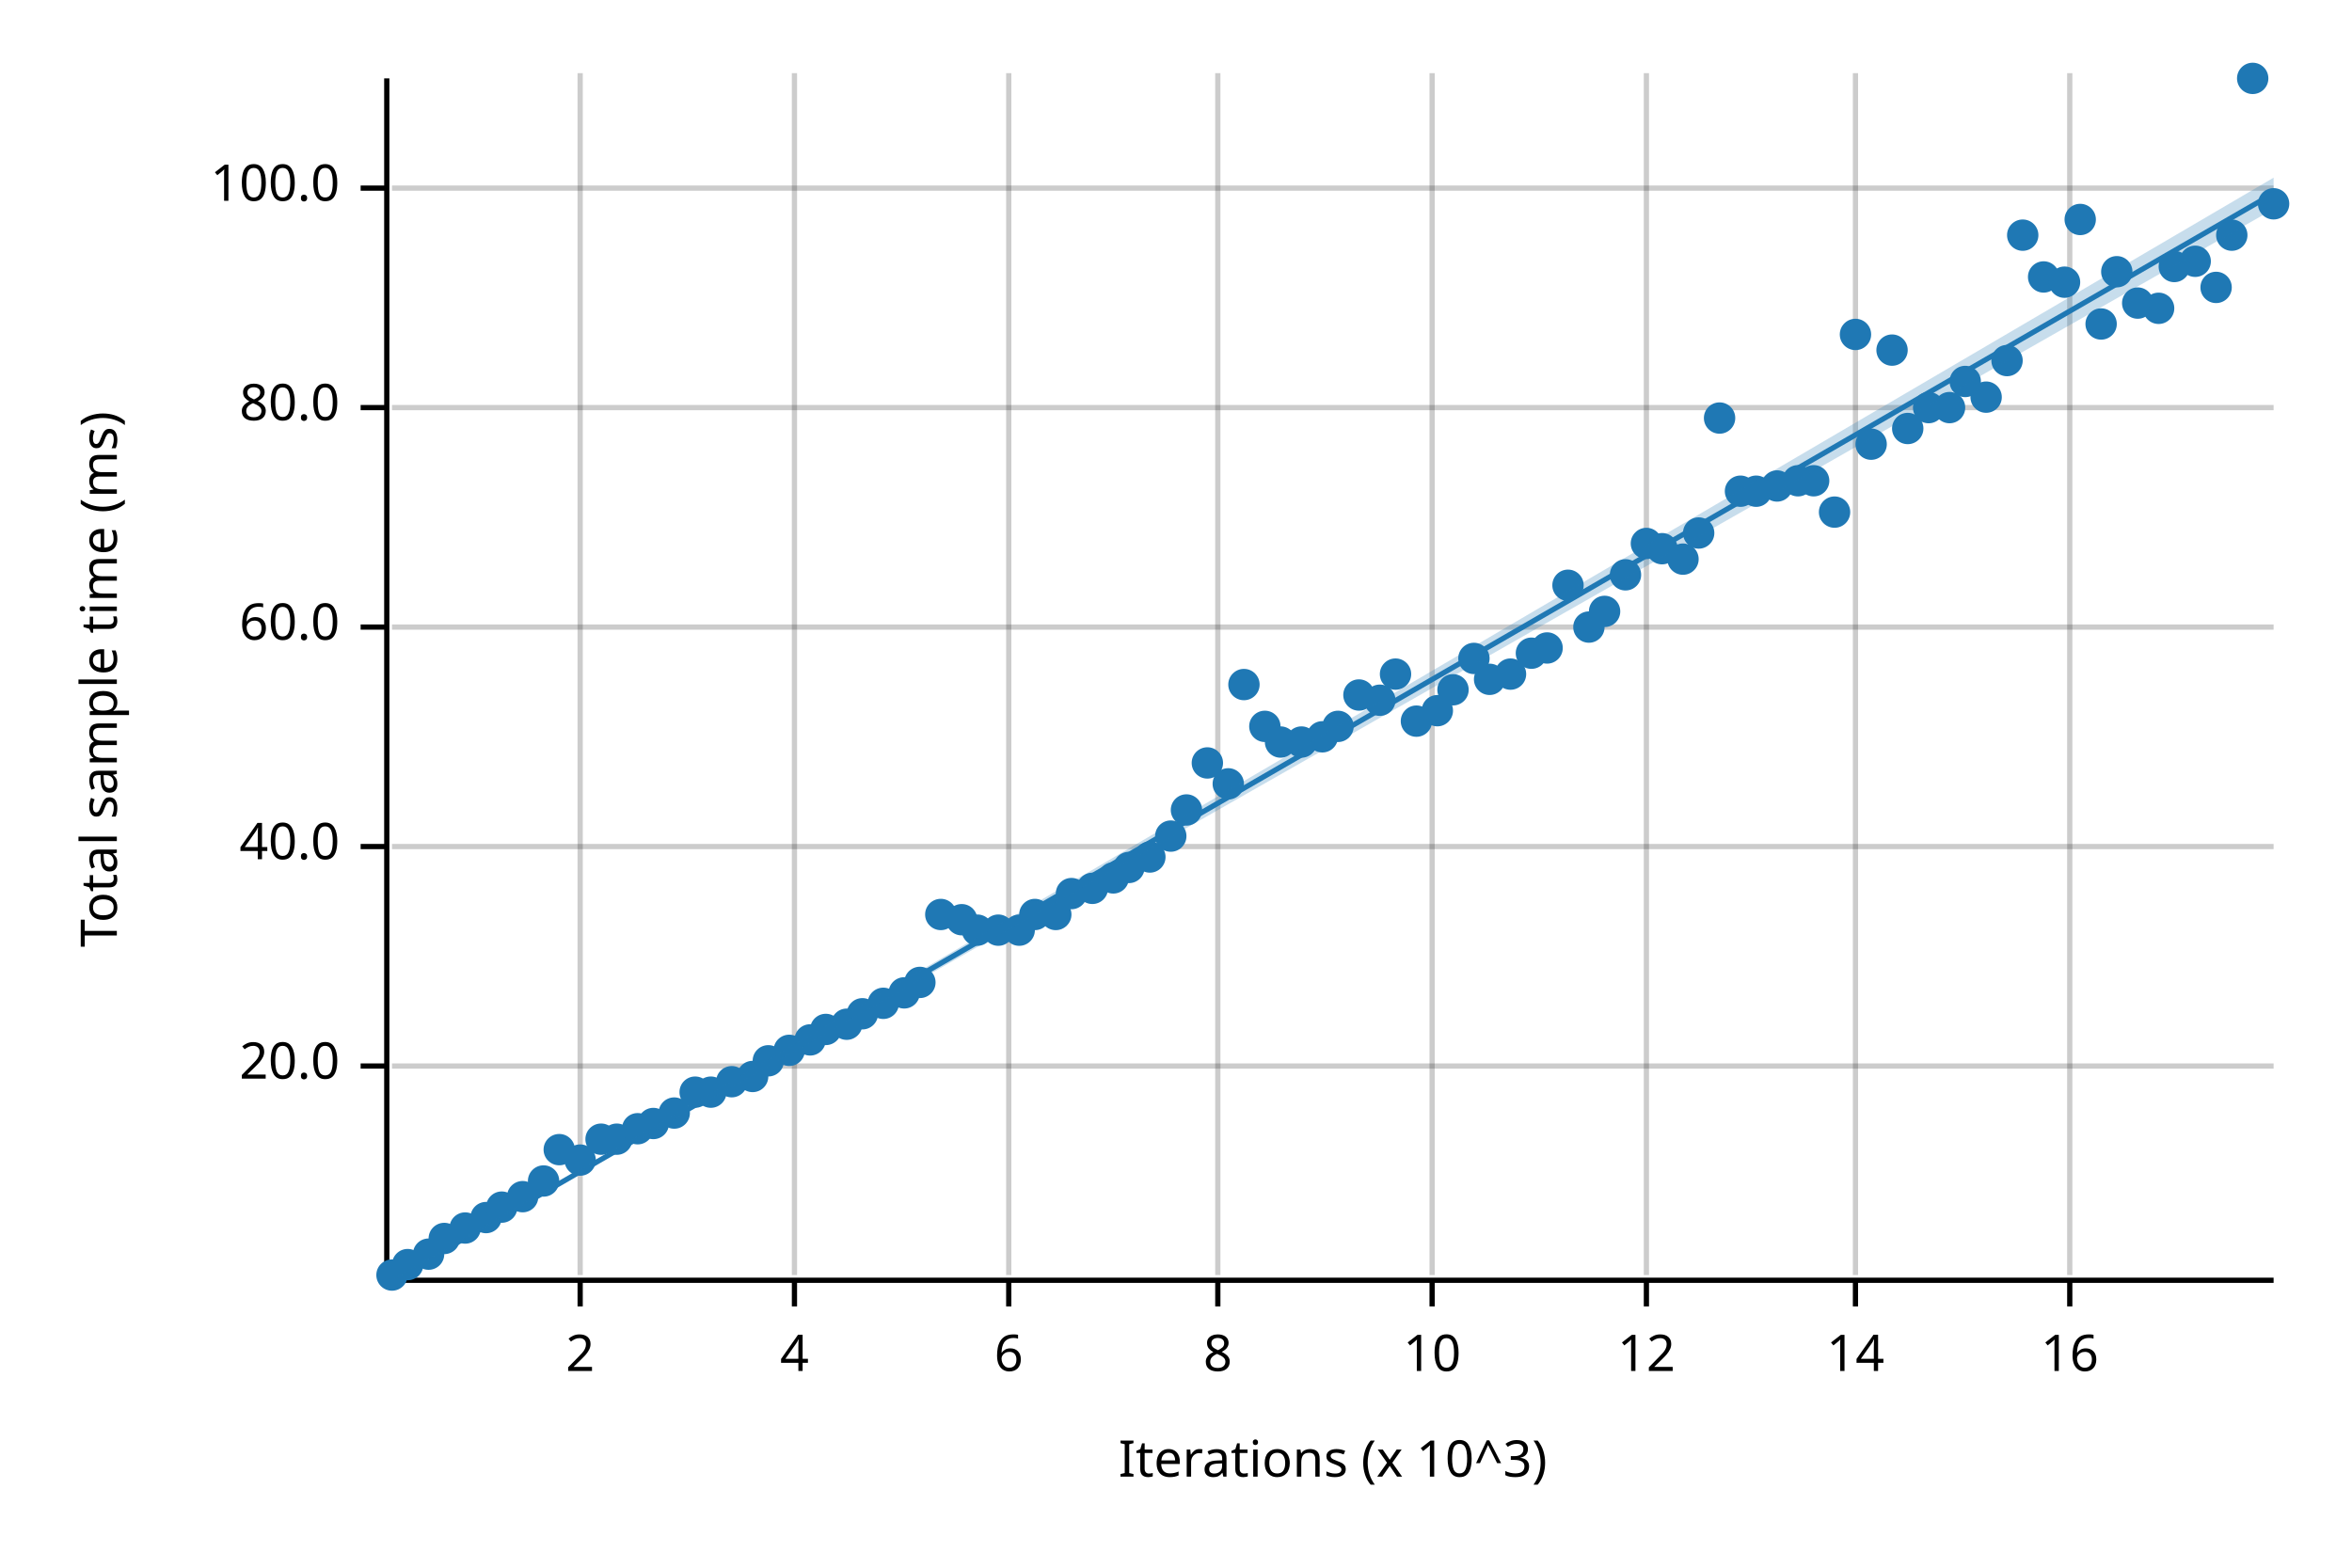
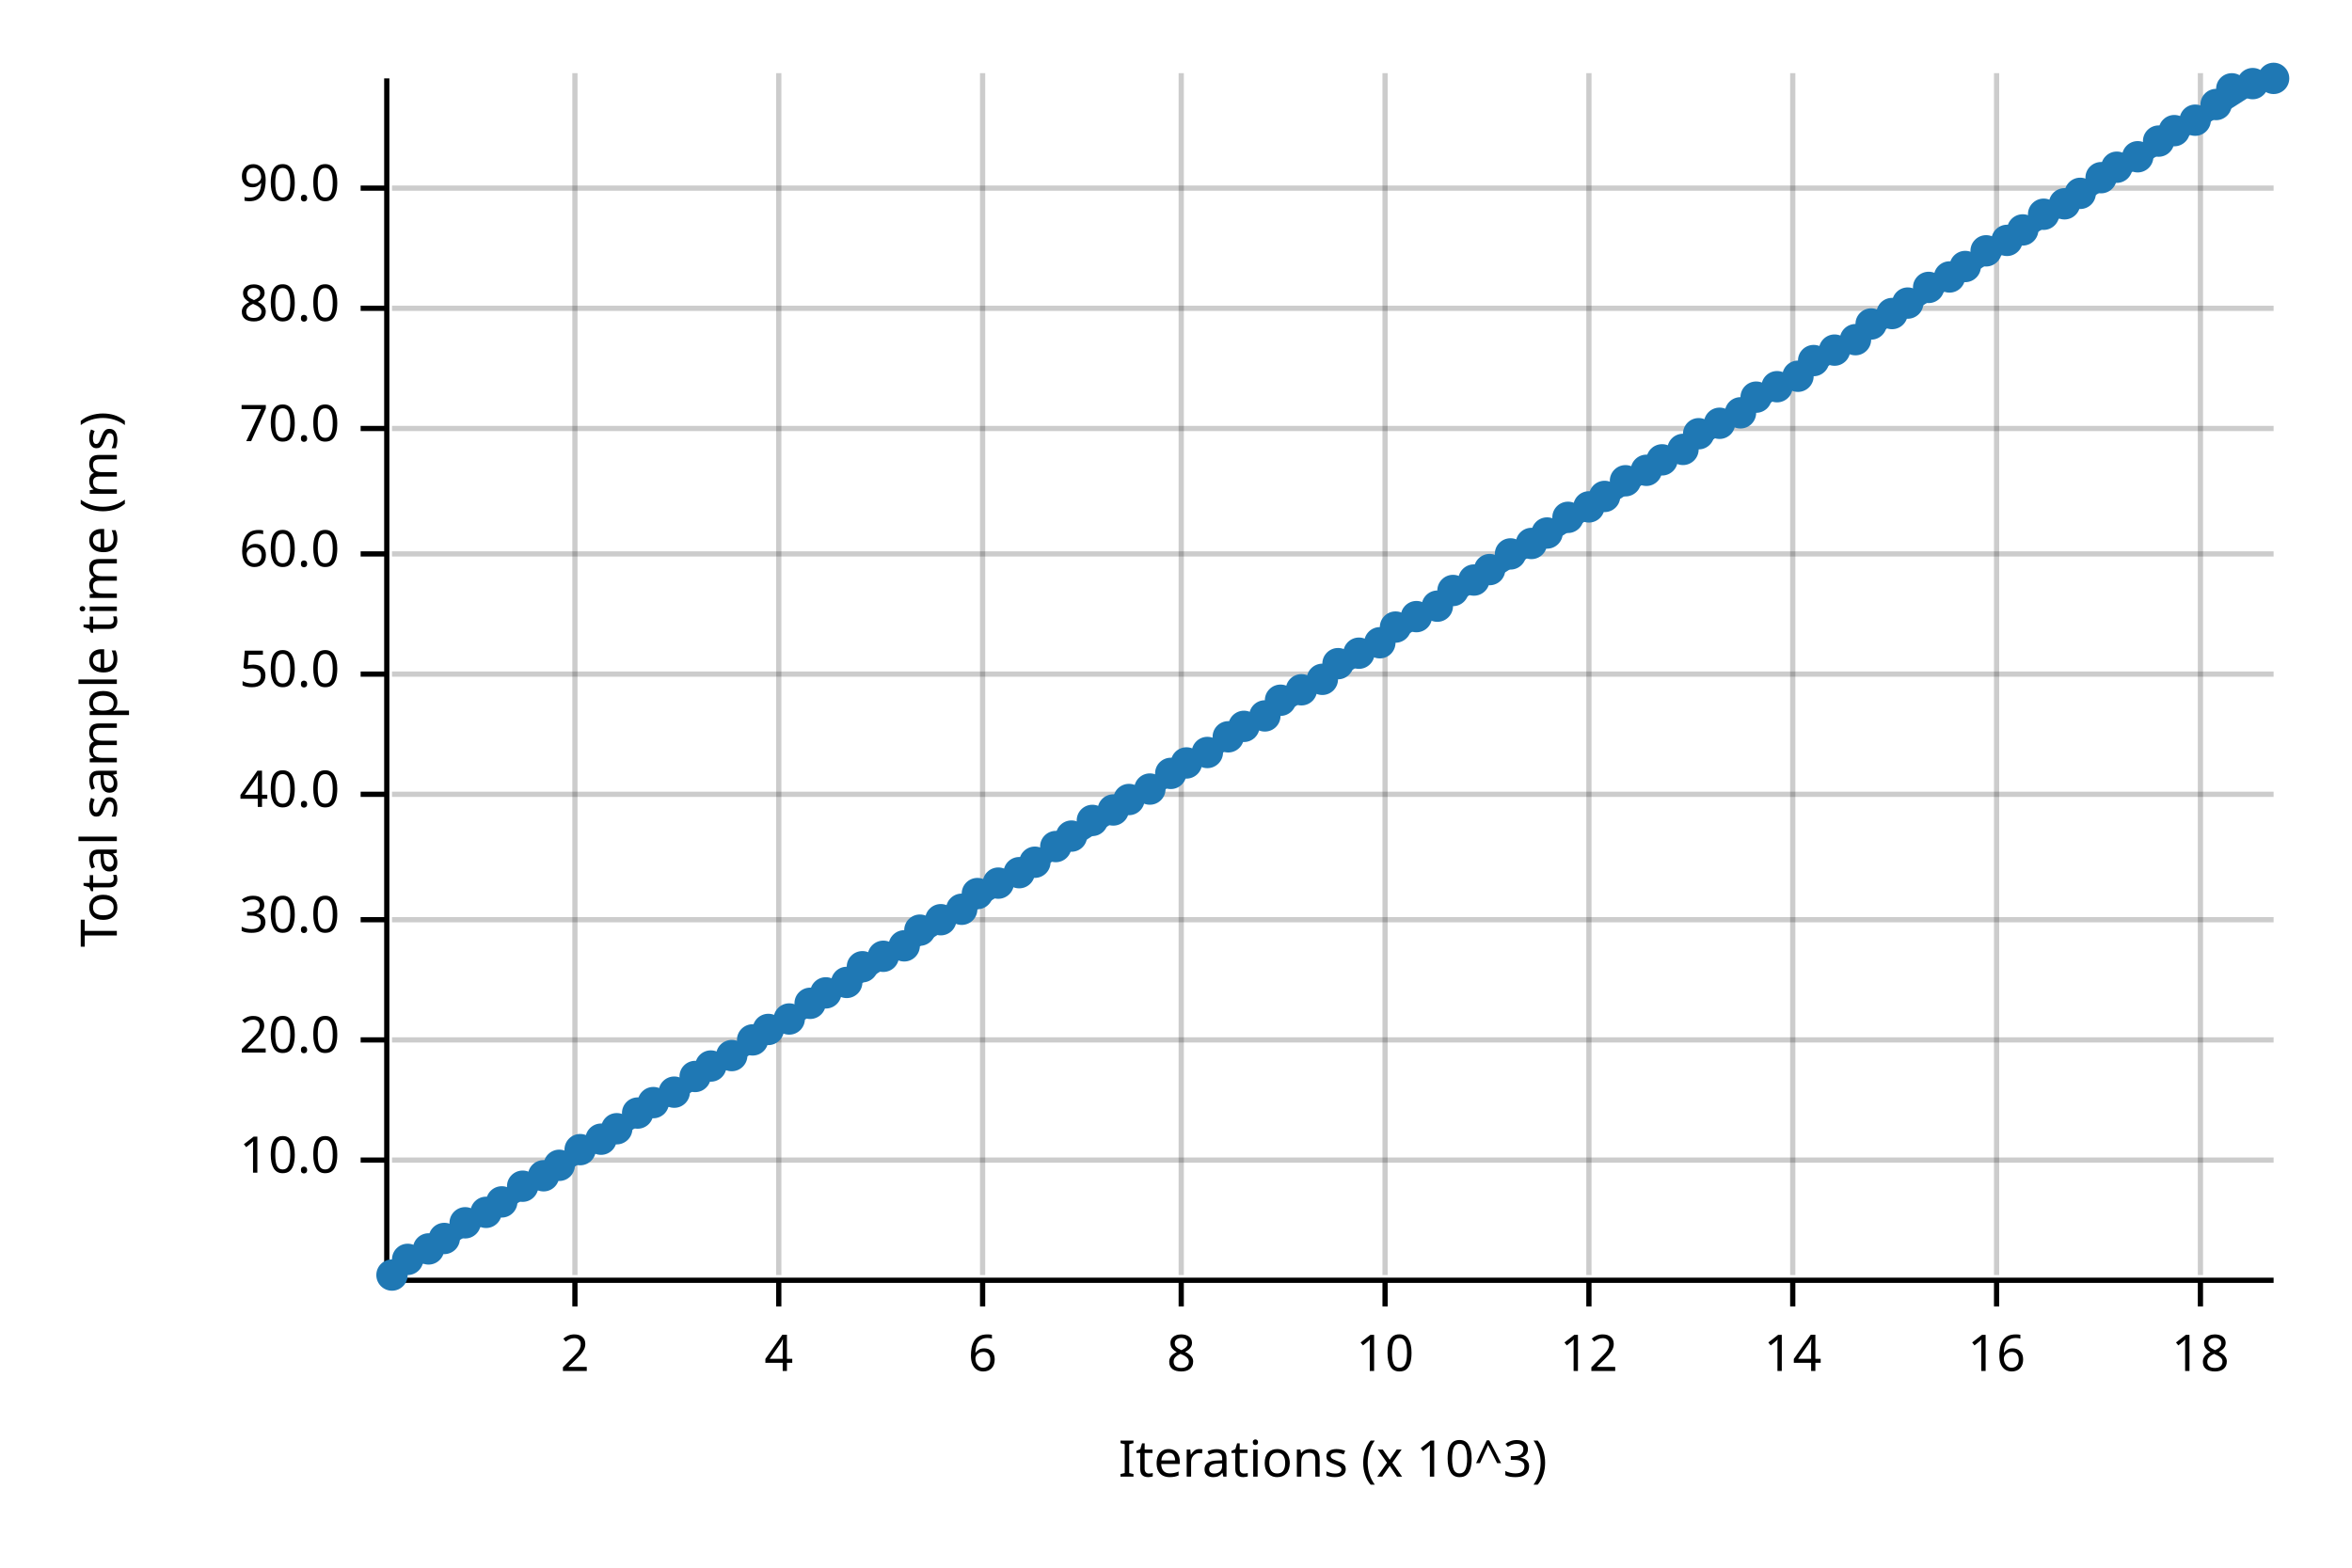
<svg xmlns="http://www.w3.org/2000/svg" width="450" height="300" viewBox="0 0 450 300">
  <text x="15" y="130" dy="0.76em" text-anchor="middle" font-family="sans-serif" font-size="9.677" opacity="1" fill="#000000" transform="rotate(270, 15, 130)">
Total sample time (ms)
</text>
  <text x="255" y="285" dy="-0.5ex" text-anchor="middle" font-family="sans-serif" font-size="9.677" opacity="1" fill="#000000">
Iterations (x 10^3)
</text>
-   <line opacity="0.2" stroke="#000000" stroke-width="1" x1="111" y1="244" x2="111" y2="14" />
-   <line opacity="0.2" stroke="#000000" stroke-width="1" x1="152" y1="244" x2="152" y2="14" />
-   <line opacity="0.2" stroke="#000000" stroke-width="1" x1="193" y1="244" x2="193" y2="14" />
-   <line opacity="0.2" stroke="#000000" stroke-width="1" x1="233" y1="244" x2="233" y2="14" />
-   <line opacity="0.2" stroke="#000000" stroke-width="1" x1="274" y1="244" x2="274" y2="14" />
-   <line opacity="0.2" stroke="#000000" stroke-width="1" x1="315" y1="244" x2="315" y2="14" />
-   <line opacity="0.2" stroke="#000000" stroke-width="1" x1="355" y1="244" x2="355" y2="14" />
-   <line opacity="0.2" stroke="#000000" stroke-width="1" x1="396" y1="244" x2="396" y2="14" />
-   <line opacity="0.2" stroke="#000000" stroke-width="1" x1="75" y1="204" x2="435" y2="204" />
-   <line opacity="0.2" stroke="#000000" stroke-width="1" x1="75" y1="162" x2="435" y2="162" />
-   <line opacity="0.2" stroke="#000000" stroke-width="1" x1="75" y1="120" x2="435" y2="120" />
-   <line opacity="0.2" stroke="#000000" stroke-width="1" x1="75" y1="78" x2="435" y2="78" />
+   <line opacity="0.2" stroke="#000000" stroke-width="1" x1="110" y1="244" x2="110" y2="14" />
+   <line opacity="0.2" stroke="#000000" stroke-width="1" x1="149" y1="244" x2="149" y2="14" />
+   <line opacity="0.2" stroke="#000000" stroke-width="1" x1="188" y1="244" x2="188" y2="14" />
+   <line opacity="0.2" stroke="#000000" stroke-width="1" x1="226" y1="244" x2="226" y2="14" />
+   <line opacity="0.2" stroke="#000000" stroke-width="1" x1="265" y1="244" x2="265" y2="14" />
+   <line opacity="0.2" stroke="#000000" stroke-width="1" x1="304" y1="244" x2="304" y2="14" />
+   <line opacity="0.2" stroke="#000000" stroke-width="1" x1="343" y1="244" x2="343" y2="14" />
+   <line opacity="0.2" stroke="#000000" stroke-width="1" x1="382" y1="244" x2="382" y2="14" />
+   <line opacity="0.2" stroke="#000000" stroke-width="1" x1="421" y1="244" x2="421" y2="14" />
+   <line opacity="0.2" stroke="#000000" stroke-width="1" x1="75" y1="222" x2="435" y2="222" />
+   <line opacity="0.2" stroke="#000000" stroke-width="1" x1="75" y1="199" x2="435" y2="199" />
+   <line opacity="0.2" stroke="#000000" stroke-width="1" x1="75" y1="176" x2="435" y2="176" />
+   <line opacity="0.2" stroke="#000000" stroke-width="1" x1="75" y1="152" x2="435" y2="152" />
+   <line opacity="0.2" stroke="#000000" stroke-width="1" x1="75" y1="129" x2="435" y2="129" />
+   <line opacity="0.2" stroke="#000000" stroke-width="1" x1="75" y1="106" x2="435" y2="106" />
+   <line opacity="0.2" stroke="#000000" stroke-width="1" x1="75" y1="82" x2="435" y2="82" />
+   <line opacity="0.2" stroke="#000000" stroke-width="1" x1="75" y1="59" x2="435" y2="59" />
  <line opacity="0.2" stroke="#000000" stroke-width="1" x1="75" y1="36" x2="435" y2="36" />
  <polyline fill="none" opacity="1" stroke="#000000" stroke-width="1" points="74,15 74,245 " />
-   <text x="65" y="204" dy="0.5ex" text-anchor="end" font-family="sans-serif" font-size="9.677" opacity="1" fill="#000000">
+   <text x="65" y="222" dy="0.5ex" text-anchor="end" font-family="sans-serif" font-size="9.677" opacity="1" fill="#000000">
+ 10.0
+ </text>
+   <polyline fill="none" opacity="1" stroke="#000000" stroke-width="1" points="69,222 74,222 " />
+   <text x="65" y="199" dy="0.5ex" text-anchor="end" font-family="sans-serif" font-size="9.677" opacity="1" fill="#000000">
20.0
</text>
-   <polyline fill="none" opacity="1" stroke="#000000" stroke-width="1" points="69,204 74,204 " />
-   <text x="65" y="162" dy="0.5ex" text-anchor="end" font-family="sans-serif" font-size="9.677" opacity="1" fill="#000000">
+   <polyline fill="none" opacity="1" stroke="#000000" stroke-width="1" points="69,199 74,199 " />
+   <text x="65" y="176" dy="0.5ex" text-anchor="end" font-family="sans-serif" font-size="9.677" opacity="1" fill="#000000">
+ 30.0
+ </text>
+   <polyline fill="none" opacity="1" stroke="#000000" stroke-width="1" points="69,176 74,176 " />
+   <text x="65" y="152" dy="0.5ex" text-anchor="end" font-family="sans-serif" font-size="9.677" opacity="1" fill="#000000">
40.0
</text>
-   <polyline fill="none" opacity="1" stroke="#000000" stroke-width="1" points="69,162 74,162 " />
-   <text x="65" y="120" dy="0.5ex" text-anchor="end" font-family="sans-serif" font-size="9.677" opacity="1" fill="#000000">
+   <polyline fill="none" opacity="1" stroke="#000000" stroke-width="1" points="69,152 74,152 " />
+   <text x="65" y="129" dy="0.5ex" text-anchor="end" font-family="sans-serif" font-size="9.677" opacity="1" fill="#000000">
+ 50.0
+ </text>
+   <polyline fill="none" opacity="1" stroke="#000000" stroke-width="1" points="69,129 74,129 " />
+   <text x="65" y="106" dy="0.5ex" text-anchor="end" font-family="sans-serif" font-size="9.677" opacity="1" fill="#000000">
60.0
</text>
-   <polyline fill="none" opacity="1" stroke="#000000" stroke-width="1" points="69,120 74,120 " />
-   <text x="65" y="78" dy="0.5ex" text-anchor="end" font-family="sans-serif" font-size="9.677" opacity="1" fill="#000000">
+   <polyline fill="none" opacity="1" stroke="#000000" stroke-width="1" points="69,106 74,106 " />
+   <text x="65" y="82" dy="0.5ex" text-anchor="end" font-family="sans-serif" font-size="9.677" opacity="1" fill="#000000">
+ 70.0
+ </text>
+   <polyline fill="none" opacity="1" stroke="#000000" stroke-width="1" points="69,82 74,82 " />
+   <text x="65" y="59" dy="0.5ex" text-anchor="end" font-family="sans-serif" font-size="9.677" opacity="1" fill="#000000">
80.0
</text>
-   <polyline fill="none" opacity="1" stroke="#000000" stroke-width="1" points="69,78 74,78 " />
+   <polyline fill="none" opacity="1" stroke="#000000" stroke-width="1" points="69,59 74,59 " />
  <text x="65" y="36" dy="0.5ex" text-anchor="end" font-family="sans-serif" font-size="9.677" opacity="1" fill="#000000">
- 100.0
+ 90.0
</text>
  <polyline fill="none" opacity="1" stroke="#000000" stroke-width="1" points="69,36 74,36 " />
  <polyline fill="none" opacity="1" stroke="#000000" stroke-width="1" points="75,245 435,245 " />
-   <text x="111" y="255" dy="0.76em" text-anchor="middle" font-family="sans-serif" font-size="9.677" opacity="1" fill="#000000">
+   <text x="110" y="255" dy="0.76em" text-anchor="middle" font-family="sans-serif" font-size="9.677" opacity="1" fill="#000000">
2
</text>
-   <polyline fill="none" opacity="1" stroke="#000000" stroke-width="1" points="111,245 111,250 " />
-   <text x="152" y="255" dy="0.76em" text-anchor="middle" font-family="sans-serif" font-size="9.677" opacity="1" fill="#000000">
+   <polyline fill="none" opacity="1" stroke="#000000" stroke-width="1" points="110,245 110,250 " />
+   <text x="149" y="255" dy="0.76em" text-anchor="middle" font-family="sans-serif" font-size="9.677" opacity="1" fill="#000000">
4
</text>
-   <polyline fill="none" opacity="1" stroke="#000000" stroke-width="1" points="152,245 152,250 " />
-   <text x="193" y="255" dy="0.76em" text-anchor="middle" font-family="sans-serif" font-size="9.677" opacity="1" fill="#000000">
+   <polyline fill="none" opacity="1" stroke="#000000" stroke-width="1" points="149,245 149,250 " />
+   <text x="188" y="255" dy="0.76em" text-anchor="middle" font-family="sans-serif" font-size="9.677" opacity="1" fill="#000000">
6
</text>
-   <polyline fill="none" opacity="1" stroke="#000000" stroke-width="1" points="193,245 193,250 " />
-   <text x="233" y="255" dy="0.76em" text-anchor="middle" font-family="sans-serif" font-size="9.677" opacity="1" fill="#000000">
+   <polyline fill="none" opacity="1" stroke="#000000" stroke-width="1" points="188,245 188,250 " />
+   <text x="226" y="255" dy="0.76em" text-anchor="middle" font-family="sans-serif" font-size="9.677" opacity="1" fill="#000000">
8
</text>
-   <polyline fill="none" opacity="1" stroke="#000000" stroke-width="1" points="233,245 233,250 " />
-   <text x="274" y="255" dy="0.76em" text-anchor="middle" font-family="sans-serif" font-size="9.677" opacity="1" fill="#000000">
+   <polyline fill="none" opacity="1" stroke="#000000" stroke-width="1" points="226,245 226,250 " />
+   <text x="265" y="255" dy="0.76em" text-anchor="middle" font-family="sans-serif" font-size="9.677" opacity="1" fill="#000000">
10
</text>
-   <polyline fill="none" opacity="1" stroke="#000000" stroke-width="1" points="274,245 274,250 " />
-   <text x="315" y="255" dy="0.76em" text-anchor="middle" font-family="sans-serif" font-size="9.677" opacity="1" fill="#000000">
+   <polyline fill="none" opacity="1" stroke="#000000" stroke-width="1" points="265,245 265,250 " />
+   <text x="304" y="255" dy="0.76em" text-anchor="middle" font-family="sans-serif" font-size="9.677" opacity="1" fill="#000000">
12
</text>
-   <polyline fill="none" opacity="1" stroke="#000000" stroke-width="1" points="315,245 315,250 " />
-   <text x="355" y="255" dy="0.76em" text-anchor="middle" font-family="sans-serif" font-size="9.677" opacity="1" fill="#000000">
+   <polyline fill="none" opacity="1" stroke="#000000" stroke-width="1" points="304,245 304,250 " />
+   <text x="343" y="255" dy="0.76em" text-anchor="middle" font-family="sans-serif" font-size="9.677" opacity="1" fill="#000000">
14
</text>
-   <polyline fill="none" opacity="1" stroke="#000000" stroke-width="1" points="355,245 355,250 " />
-   <text x="396" y="255" dy="0.76em" text-anchor="middle" font-family="sans-serif" font-size="9.677" opacity="1" fill="#000000">
+   <polyline fill="none" opacity="1" stroke="#000000" stroke-width="1" points="343,245 343,250 " />
+   <text x="382" y="255" dy="0.76em" text-anchor="middle" font-family="sans-serif" font-size="9.677" opacity="1" fill="#000000">
16
</text>
-   <polyline fill="none" opacity="1" stroke="#000000" stroke-width="1" points="396,245 396,250 " />
+   <polyline fill="none" opacity="1" stroke="#000000" stroke-width="1" points="382,245 382,250 " />
+   <text x="421" y="255" dy="0.76em" text-anchor="middle" font-family="sans-serif" font-size="9.677" opacity="1" fill="#000000">
+ 18
+ </text>
+   <polyline fill="none" opacity="1" stroke="#000000" stroke-width="1" points="421,245 421,250 " />
  <circle cx="75" cy="244" r="3" opacity="1" fill="#1F78B4" stroke="none" />
-   <circle cx="78" cy="242" r="3" opacity="1" fill="#1F78B4" stroke="none" />
-   <circle cx="82" cy="240" r="3" opacity="1" fill="#1F78B4" stroke="none" />
+   <circle cx="78" cy="241" r="3" opacity="1" fill="#1F78B4" stroke="none" />
+   <circle cx="82" cy="239" r="3" opacity="1" fill="#1F78B4" stroke="none" />
  <circle cx="85" cy="237" r="3" opacity="1" fill="#1F78B4" stroke="none" />
-   <circle cx="89" cy="235" r="3" opacity="1" fill="#1F78B4" stroke="none" />
-   <circle cx="93" cy="233" r="3" opacity="1" fill="#1F78B4" stroke="none" />
-   <circle cx="96" cy="231" r="3" opacity="1" fill="#1F78B4" stroke="none" />
-   <circle cx="100" cy="229" r="3" opacity="1" fill="#1F78B4" stroke="none" />
-   <circle cx="104" cy="226" r="3" opacity="1" fill="#1F78B4" stroke="none" />
-   <circle cx="107" cy="220" r="3" opacity="1" fill="#1F78B4" stroke="none" />
-   <circle cx="111" cy="222" r="3" opacity="1" fill="#1F78B4" stroke="none" />
+   <circle cx="89" cy="234" r="3" opacity="1" fill="#1F78B4" stroke="none" />
+   <circle cx="93" cy="232" r="3" opacity="1" fill="#1F78B4" stroke="none" />
+   <circle cx="96" cy="230" r="3" opacity="1" fill="#1F78B4" stroke="none" />
+   <circle cx="100" cy="227" r="3" opacity="1" fill="#1F78B4" stroke="none" />
+   <circle cx="104" cy="225" r="3" opacity="1" fill="#1F78B4" stroke="none" />
+   <circle cx="107" cy="223" r="3" opacity="1" fill="#1F78B4" stroke="none" />
+   <circle cx="111" cy="220" r="3" opacity="1" fill="#1F78B4" stroke="none" />
  <circle cx="115" cy="218" r="3" opacity="1" fill="#1F78B4" stroke="none" />
-   <circle cx="118" cy="218" r="3" opacity="1" fill="#1F78B4" stroke="none" />
-   <circle cx="122" cy="216" r="3" opacity="1" fill="#1F78B4" stroke="none" />
-   <circle cx="125" cy="215" r="3" opacity="1" fill="#1F78B4" stroke="none" />
-   <circle cx="129" cy="213" r="3" opacity="1" fill="#1F78B4" stroke="none" />
-   <circle cx="133" cy="209" r="3" opacity="1" fill="#1F78B4" stroke="none" />
-   <circle cx="136" cy="209" r="3" opacity="1" fill="#1F78B4" stroke="none" />
-   <circle cx="140" cy="207" r="3" opacity="1" fill="#1F78B4" stroke="none" />
-   <circle cx="144" cy="206" r="3" opacity="1" fill="#1F78B4" stroke="none" />
-   <circle cx="147" cy="203" r="3" opacity="1" fill="#1F78B4" stroke="none" />
-   <circle cx="151" cy="201" r="3" opacity="1" fill="#1F78B4" stroke="none" />
-   <circle cx="155" cy="199" r="3" opacity="1" fill="#1F78B4" stroke="none" />
-   <circle cx="158" cy="197" r="3" opacity="1" fill="#1F78B4" stroke="none" />
-   <circle cx="162" cy="196" r="3" opacity="1" fill="#1F78B4" stroke="none" />
-   <circle cx="165" cy="194" r="3" opacity="1" fill="#1F78B4" stroke="none" />
-   <circle cx="169" cy="192" r="3" opacity="1" fill="#1F78B4" stroke="none" />
-   <circle cx="173" cy="190" r="3" opacity="1" fill="#1F78B4" stroke="none" />
-   <circle cx="176" cy="188" r="3" opacity="1" fill="#1F78B4" stroke="none" />
-   <circle cx="180" cy="175" r="3" opacity="1" fill="#1F78B4" stroke="none" />
-   <circle cx="184" cy="176" r="3" opacity="1" fill="#1F78B4" stroke="none" />
-   <circle cx="187" cy="178" r="3" opacity="1" fill="#1F78B4" stroke="none" />
-   <circle cx="191" cy="178" r="3" opacity="1" fill="#1F78B4" stroke="none" />
-   <circle cx="195" cy="178" r="3" opacity="1" fill="#1F78B4" stroke="none" />
-   <circle cx="198" cy="175" r="3" opacity="1" fill="#1F78B4" stroke="none" />
-   <circle cx="202" cy="175" r="3" opacity="1" fill="#1F78B4" stroke="none" />
-   <circle cx="205" cy="171" r="3" opacity="1" fill="#1F78B4" stroke="none" />
-   <circle cx="209" cy="170" r="3" opacity="1" fill="#1F78B4" stroke="none" />
-   <circle cx="213" cy="168" r="3" opacity="1" fill="#1F78B4" stroke="none" />
-   <circle cx="216" cy="166" r="3" opacity="1" fill="#1F78B4" stroke="none" />
-   <circle cx="220" cy="164" r="3" opacity="1" fill="#1F78B4" stroke="none" />
-   <circle cx="224" cy="160" r="3" opacity="1" fill="#1F78B4" stroke="none" />
-   <circle cx="227" cy="155" r="3" opacity="1" fill="#1F78B4" stroke="none" />
-   <circle cx="231" cy="146" r="3" opacity="1" fill="#1F78B4" stroke="none" />
-   <circle cx="235" cy="150" r="3" opacity="1" fill="#1F78B4" stroke="none" />
-   <circle cx="238" cy="131" r="3" opacity="1" fill="#1F78B4" stroke="none" />
-   <circle cx="242" cy="139" r="3" opacity="1" fill="#1F78B4" stroke="none" />
-   <circle cx="245" cy="142" r="3" opacity="1" fill="#1F78B4" stroke="none" />
-   <circle cx="249" cy="142" r="3" opacity="1" fill="#1F78B4" stroke="none" />
-   <circle cx="253" cy="141" r="3" opacity="1" fill="#1F78B4" stroke="none" />
-   <circle cx="256" cy="139" r="3" opacity="1" fill="#1F78B4" stroke="none" />
-   <circle cx="260" cy="133" r="3" opacity="1" fill="#1F78B4" stroke="none" />
-   <circle cx="264" cy="134" r="3" opacity="1" fill="#1F78B4" stroke="none" />
-   <circle cx="267" cy="129" r="3" opacity="1" fill="#1F78B4" stroke="none" />
-   <circle cx="271" cy="138" r="3" opacity="1" fill="#1F78B4" stroke="none" />
-   <circle cx="275" cy="136" r="3" opacity="1" fill="#1F78B4" stroke="none" />
-   <circle cx="278" cy="132" r="3" opacity="1" fill="#1F78B4" stroke="none" />
-   <circle cx="282" cy="126" r="3" opacity="1" fill="#1F78B4" stroke="none" />
-   <circle cx="285" cy="130" r="3" opacity="1" fill="#1F78B4" stroke="none" />
-   <circle cx="289" cy="129" r="3" opacity="1" fill="#1F78B4" stroke="none" />
-   <circle cx="293" cy="125" r="3" opacity="1" fill="#1F78B4" stroke="none" />
-   <circle cx="296" cy="124" r="3" opacity="1" fill="#1F78B4" stroke="none" />
-   <circle cx="300" cy="112" r="3" opacity="1" fill="#1F78B4" stroke="none" />
-   <circle cx="304" cy="120" r="3" opacity="1" fill="#1F78B4" stroke="none" />
-   <circle cx="307" cy="117" r="3" opacity="1" fill="#1F78B4" stroke="none" />
-   <circle cx="311" cy="110" r="3" opacity="1" fill="#1F78B4" stroke="none" />
-   <circle cx="315" cy="104" r="3" opacity="1" fill="#1F78B4" stroke="none" />
-   <circle cx="318" cy="105" r="3" opacity="1" fill="#1F78B4" stroke="none" />
-   <circle cx="322" cy="107" r="3" opacity="1" fill="#1F78B4" stroke="none" />
-   <circle cx="325" cy="102" r="3" opacity="1" fill="#1F78B4" stroke="none" />
-   <circle cx="329" cy="80" r="3" opacity="1" fill="#1F78B4" stroke="none" />
-   <circle cx="333" cy="94" r="3" opacity="1" fill="#1F78B4" stroke="none" />
-   <circle cx="336" cy="94" r="3" opacity="1" fill="#1F78B4" stroke="none" />
-   <circle cx="340" cy="93" r="3" opacity="1" fill="#1F78B4" stroke="none" />
-   <circle cx="344" cy="92" r="3" opacity="1" fill="#1F78B4" stroke="none" />
-   <circle cx="347" cy="92" r="3" opacity="1" fill="#1F78B4" stroke="none" />
-   <circle cx="351" cy="98" r="3" opacity="1" fill="#1F78B4" stroke="none" />
-   <circle cx="355" cy="64" r="3" opacity="1" fill="#1F78B4" stroke="none" />
-   <circle cx="358" cy="85" r="3" opacity="1" fill="#1F78B4" stroke="none" />
-   <circle cx="362" cy="67" r="3" opacity="1" fill="#1F78B4" stroke="none" />
-   <circle cx="365" cy="82" r="3" opacity="1" fill="#1F78B4" stroke="none" />
-   <circle cx="369" cy="78" r="3" opacity="1" fill="#1F78B4" stroke="none" />
-   <circle cx="373" cy="78" r="3" opacity="1" fill="#1F78B4" stroke="none" />
-   <circle cx="376" cy="73" r="3" opacity="1" fill="#1F78B4" stroke="none" />
-   <circle cx="380" cy="76" r="3" opacity="1" fill="#1F78B4" stroke="none" />
-   <circle cx="384" cy="69" r="3" opacity="1" fill="#1F78B4" stroke="none" />
-   <circle cx="387" cy="45" r="3" opacity="1" fill="#1F78B4" stroke="none" />
-   <circle cx="391" cy="53" r="3" opacity="1" fill="#1F78B4" stroke="none" />
-   <circle cx="395" cy="54" r="3" opacity="1" fill="#1F78B4" stroke="none" />
-   <circle cx="398" cy="42" r="3" opacity="1" fill="#1F78B4" stroke="none" />
-   <circle cx="402" cy="62" r="3" opacity="1" fill="#1F78B4" stroke="none" />
-   <circle cx="405" cy="52" r="3" opacity="1" fill="#1F78B4" stroke="none" />
-   <circle cx="409" cy="58" r="3" opacity="1" fill="#1F78B4" stroke="none" />
-   <circle cx="413" cy="59" r="3" opacity="1" fill="#1F78B4" stroke="none" />
-   <circle cx="416" cy="51" r="3" opacity="1" fill="#1F78B4" stroke="none" />
-   <circle cx="420" cy="50" r="3" opacity="1" fill="#1F78B4" stroke="none" />
-   <circle cx="424" cy="55" r="3" opacity="1" fill="#1F78B4" stroke="none" />
-   <circle cx="427" cy="45" r="3" opacity="1" fill="#1F78B4" stroke="none" />
-   <circle cx="431" cy="15" r="3" opacity="1" fill="#1F78B4" stroke="none" />
-   <circle cx="435" cy="39" r="3" opacity="1" fill="#1F78B4" stroke="none" />
-   <polyline fill="none" opacity="1" stroke="#1F78B4" stroke-width="1" points="75,245 435,37 " />
-   <polygon opacity="0.25" fill="#1F78B4" points="75,245 435,40 435,34 " />
+   <circle cx="118" cy="216" r="3" opacity="1" fill="#1F78B4" stroke="none" />
+   <circle cx="122" cy="213" r="3" opacity="1" fill="#1F78B4" stroke="none" />
+   <circle cx="125" cy="211" r="3" opacity="1" fill="#1F78B4" stroke="none" />
+   <circle cx="129" cy="209" r="3" opacity="1" fill="#1F78B4" stroke="none" />
+   <circle cx="133" cy="206" r="3" opacity="1" fill="#1F78B4" stroke="none" />
+   <circle cx="136" cy="204" r="3" opacity="1" fill="#1F78B4" stroke="none" />
+   <circle cx="140" cy="202" r="3" opacity="1" fill="#1F78B4" stroke="none" />
+   <circle cx="144" cy="199" r="3" opacity="1" fill="#1F78B4" stroke="none" />
+   <circle cx="147" cy="197" r="3" opacity="1" fill="#1F78B4" stroke="none" />
+   <circle cx="151" cy="195" r="3" opacity="1" fill="#1F78B4" stroke="none" />
+   <circle cx="155" cy="192" r="3" opacity="1" fill="#1F78B4" stroke="none" />
+   <circle cx="158" cy="190" r="3" opacity="1" fill="#1F78B4" stroke="none" />
+   <circle cx="162" cy="188" r="3" opacity="1" fill="#1F78B4" stroke="none" />
+   <circle cx="165" cy="185" r="3" opacity="1" fill="#1F78B4" stroke="none" />
+   <circle cx="169" cy="183" r="3" opacity="1" fill="#1F78B4" stroke="none" />
+   <circle cx="173" cy="181" r="3" opacity="1" fill="#1F78B4" stroke="none" />
+   <circle cx="176" cy="178" r="3" opacity="1" fill="#1F78B4" stroke="none" />
+   <circle cx="180" cy="176" r="3" opacity="1" fill="#1F78B4" stroke="none" />
+   <circle cx="184" cy="174" r="3" opacity="1" fill="#1F78B4" stroke="none" />
+   <circle cx="187" cy="171" r="3" opacity="1" fill="#1F78B4" stroke="none" />
+   <circle cx="191" cy="169" r="3" opacity="1" fill="#1F78B4" stroke="none" />
+   <circle cx="195" cy="167" r="3" opacity="1" fill="#1F78B4" stroke="none" />
+   <circle cx="198" cy="165" r="3" opacity="1" fill="#1F78B4" stroke="none" />
+   <circle cx="202" cy="162" r="3" opacity="1" fill="#1F78B4" stroke="none" />
+   <circle cx="205" cy="160" r="3" opacity="1" fill="#1F78B4" stroke="none" />
+   <circle cx="209" cy="157" r="3" opacity="1" fill="#1F78B4" stroke="none" />
+   <circle cx="213" cy="155" r="3" opacity="1" fill="#1F78B4" stroke="none" />
+   <circle cx="216" cy="153" r="3" opacity="1" fill="#1F78B4" stroke="none" />
+   <circle cx="220" cy="151" r="3" opacity="1" fill="#1F78B4" stroke="none" />
+   <circle cx="224" cy="148" r="3" opacity="1" fill="#1F78B4" stroke="none" />
+   <circle cx="227" cy="146" r="3" opacity="1" fill="#1F78B4" stroke="none" />
+   <circle cx="231" cy="144" r="3" opacity="1" fill="#1F78B4" stroke="none" />
+   <circle cx="235" cy="141" r="3" opacity="1" fill="#1F78B4" stroke="none" />
+   <circle cx="238" cy="139" r="3" opacity="1" fill="#1F78B4" stroke="none" />
+   <circle cx="242" cy="137" r="3" opacity="1" fill="#1F78B4" stroke="none" />
+   <circle cx="245" cy="134" r="3" opacity="1" fill="#1F78B4" stroke="none" />
+   <circle cx="249" cy="132" r="3" opacity="1" fill="#1F78B4" stroke="none" />
+   <circle cx="253" cy="130" r="3" opacity="1" fill="#1F78B4" stroke="none" />
+   <circle cx="256" cy="127" r="3" opacity="1" fill="#1F78B4" stroke="none" />
+   <circle cx="260" cy="125" r="3" opacity="1" fill="#1F78B4" stroke="none" />
+   <circle cx="264" cy="123" r="3" opacity="1" fill="#1F78B4" stroke="none" />
+   <circle cx="267" cy="120" r="3" opacity="1" fill="#1F78B4" stroke="none" />
+   <circle cx="271" cy="118" r="3" opacity="1" fill="#1F78B4" stroke="none" />
+   <circle cx="275" cy="116" r="3" opacity="1" fill="#1F78B4" stroke="none" />
+   <circle cx="278" cy="113" r="3" opacity="1" fill="#1F78B4" stroke="none" />
+   <circle cx="282" cy="111" r="3" opacity="1" fill="#1F78B4" stroke="none" />
+   <circle cx="285" cy="109" r="3" opacity="1" fill="#1F78B4" stroke="none" />
+   <circle cx="289" cy="106" r="3" opacity="1" fill="#1F78B4" stroke="none" />
+   <circle cx="293" cy="104" r="3" opacity="1" fill="#1F78B4" stroke="none" />
+   <circle cx="296" cy="102" r="3" opacity="1" fill="#1F78B4" stroke="none" />
+   <circle cx="300" cy="99" r="3" opacity="1" fill="#1F78B4" stroke="none" />
+   <circle cx="304" cy="97" r="3" opacity="1" fill="#1F78B4" stroke="none" />
+   <circle cx="307" cy="95" r="3" opacity="1" fill="#1F78B4" stroke="none" />
+   <circle cx="311" cy="92" r="3" opacity="1" fill="#1F78B4" stroke="none" />
+   <circle cx="315" cy="90" r="3" opacity="1" fill="#1F78B4" stroke="none" />
+   <circle cx="318" cy="88" r="3" opacity="1" fill="#1F78B4" stroke="none" />
+   <circle cx="322" cy="86" r="3" opacity="1" fill="#1F78B4" stroke="none" />
+   <circle cx="325" cy="83" r="3" opacity="1" fill="#1F78B4" stroke="none" />
+   <circle cx="329" cy="81" r="3" opacity="1" fill="#1F78B4" stroke="none" />
+   <circle cx="333" cy="79" r="3" opacity="1" fill="#1F78B4" stroke="none" />
+   <circle cx="336" cy="76" r="3" opacity="1" fill="#1F78B4" stroke="none" />
+   <circle cx="340" cy="74" r="3" opacity="1" fill="#1F78B4" stroke="none" />
+   <circle cx="344" cy="72" r="3" opacity="1" fill="#1F78B4" stroke="none" />
+   <circle cx="347" cy="69" r="3" opacity="1" fill="#1F78B4" stroke="none" />
+   <circle cx="351" cy="67" r="3" opacity="1" fill="#1F78B4" stroke="none" />
+   <circle cx="355" cy="65" r="3" opacity="1" fill="#1F78B4" stroke="none" />
+   <circle cx="358" cy="62" r="3" opacity="1" fill="#1F78B4" stroke="none" />
+   <circle cx="362" cy="60" r="3" opacity="1" fill="#1F78B4" stroke="none" />
+   <circle cx="365" cy="58" r="3" opacity="1" fill="#1F78B4" stroke="none" />
+   <circle cx="369" cy="55" r="3" opacity="1" fill="#1F78B4" stroke="none" />
+   <circle cx="373" cy="53" r="3" opacity="1" fill="#1F78B4" stroke="none" />
+   <circle cx="376" cy="51" r="3" opacity="1" fill="#1F78B4" stroke="none" />
+   <circle cx="380" cy="48" r="3" opacity="1" fill="#1F78B4" stroke="none" />
+   <circle cx="384" cy="46" r="3" opacity="1" fill="#1F78B4" stroke="none" />
+   <circle cx="387" cy="44" r="3" opacity="1" fill="#1F78B4" stroke="none" />
+   <circle cx="391" cy="41" r="3" opacity="1" fill="#1F78B4" stroke="none" />
+   <circle cx="395" cy="39" r="3" opacity="1" fill="#1F78B4" stroke="none" />
+   <circle cx="398" cy="37" r="3" opacity="1" fill="#1F78B4" stroke="none" />
+   <circle cx="402" cy="34" r="3" opacity="1" fill="#1F78B4" stroke="none" />
+   <circle cx="405" cy="32" r="3" opacity="1" fill="#1F78B4" stroke="none" />
+   <circle cx="409" cy="30" r="3" opacity="1" fill="#1F78B4" stroke="none" />
+   <circle cx="413" cy="27" r="3" opacity="1" fill="#1F78B4" stroke="none" />
+   <circle cx="416" cy="25" r="3" opacity="1" fill="#1F78B4" stroke="none" />
+   <circle cx="420" cy="23" r="3" opacity="1" fill="#1F78B4" stroke="none" />
+   <circle cx="424" cy="20" r="3" opacity="1" fill="#1F78B4" stroke="none" />
+   <circle cx="427" cy="17" r="3" opacity="1" fill="#1F78B4" stroke="none" />
+   <circle cx="431" cy="16" r="3" opacity="1" fill="#1F78B4" stroke="none" />
+   <circle cx="435" cy="15" r="3" opacity="1" fill="#1F78B4" stroke="none" />
+   <polyline fill="none" opacity="1" stroke="#1F78B4" stroke-width="1" points="75,245 435,15 " />
+   <polygon opacity="0.25" fill="#1F78B4" points="75,245 435,15 435,15 " />
</svg>
